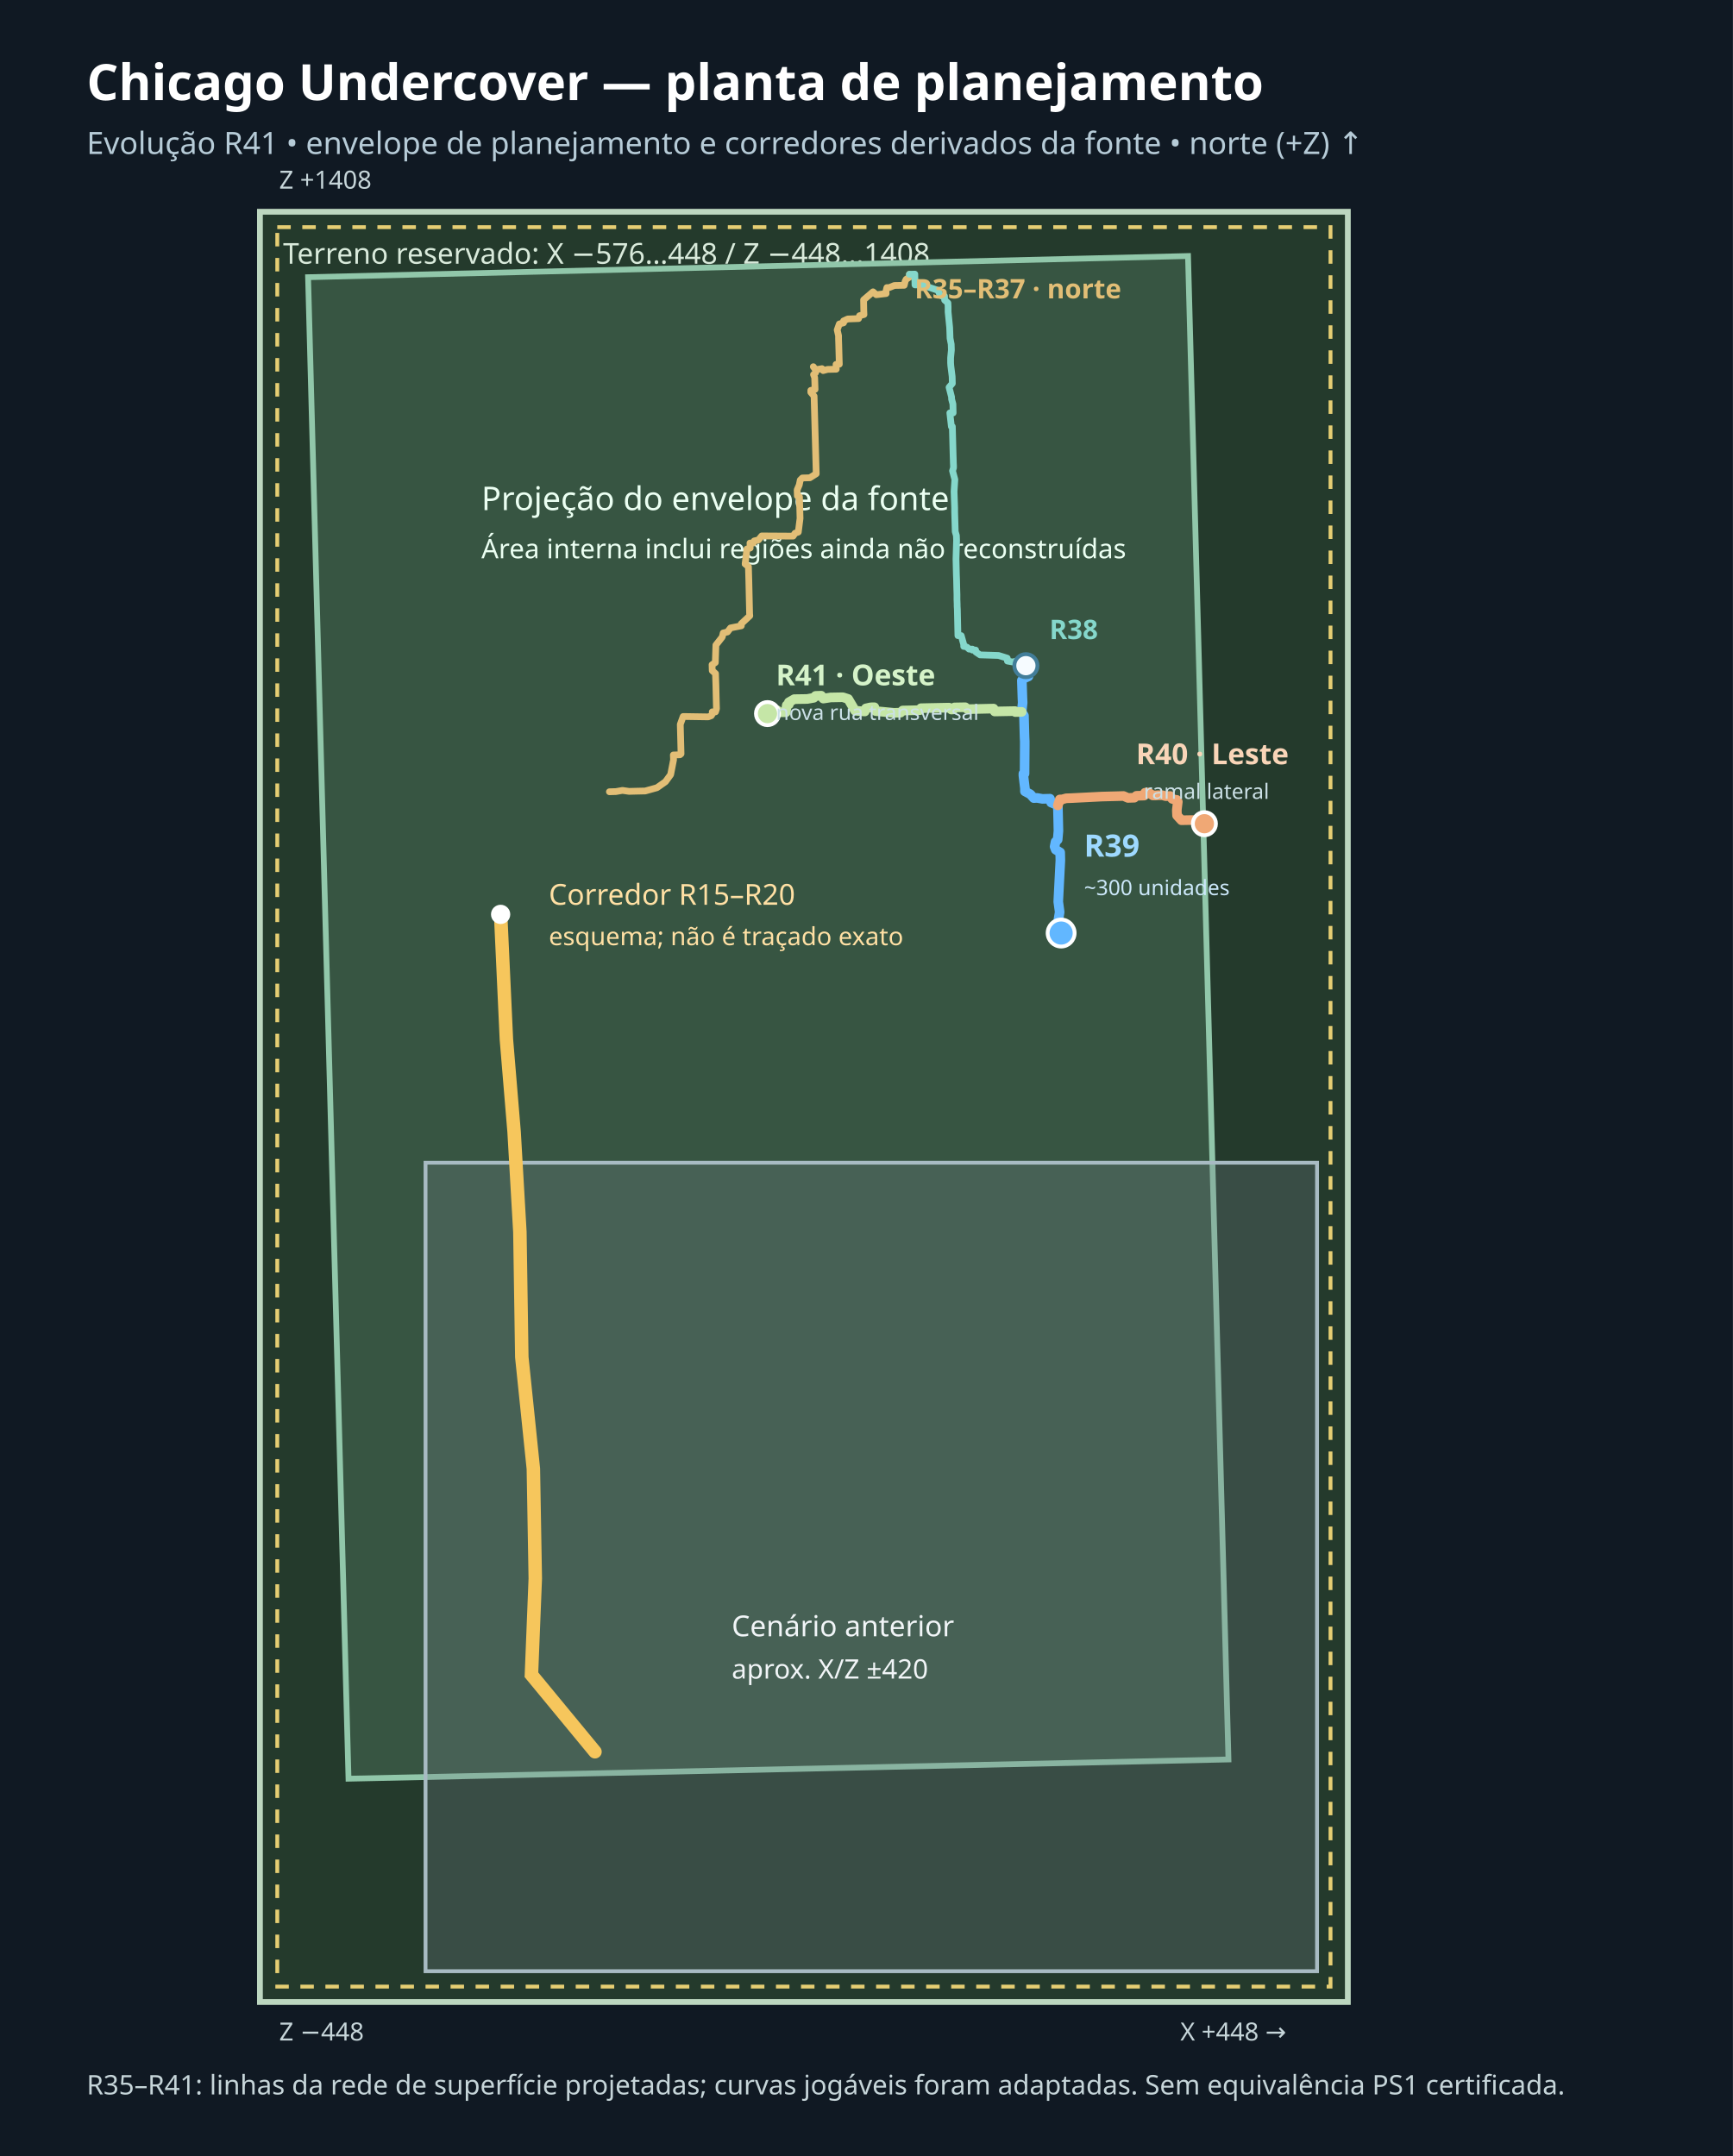
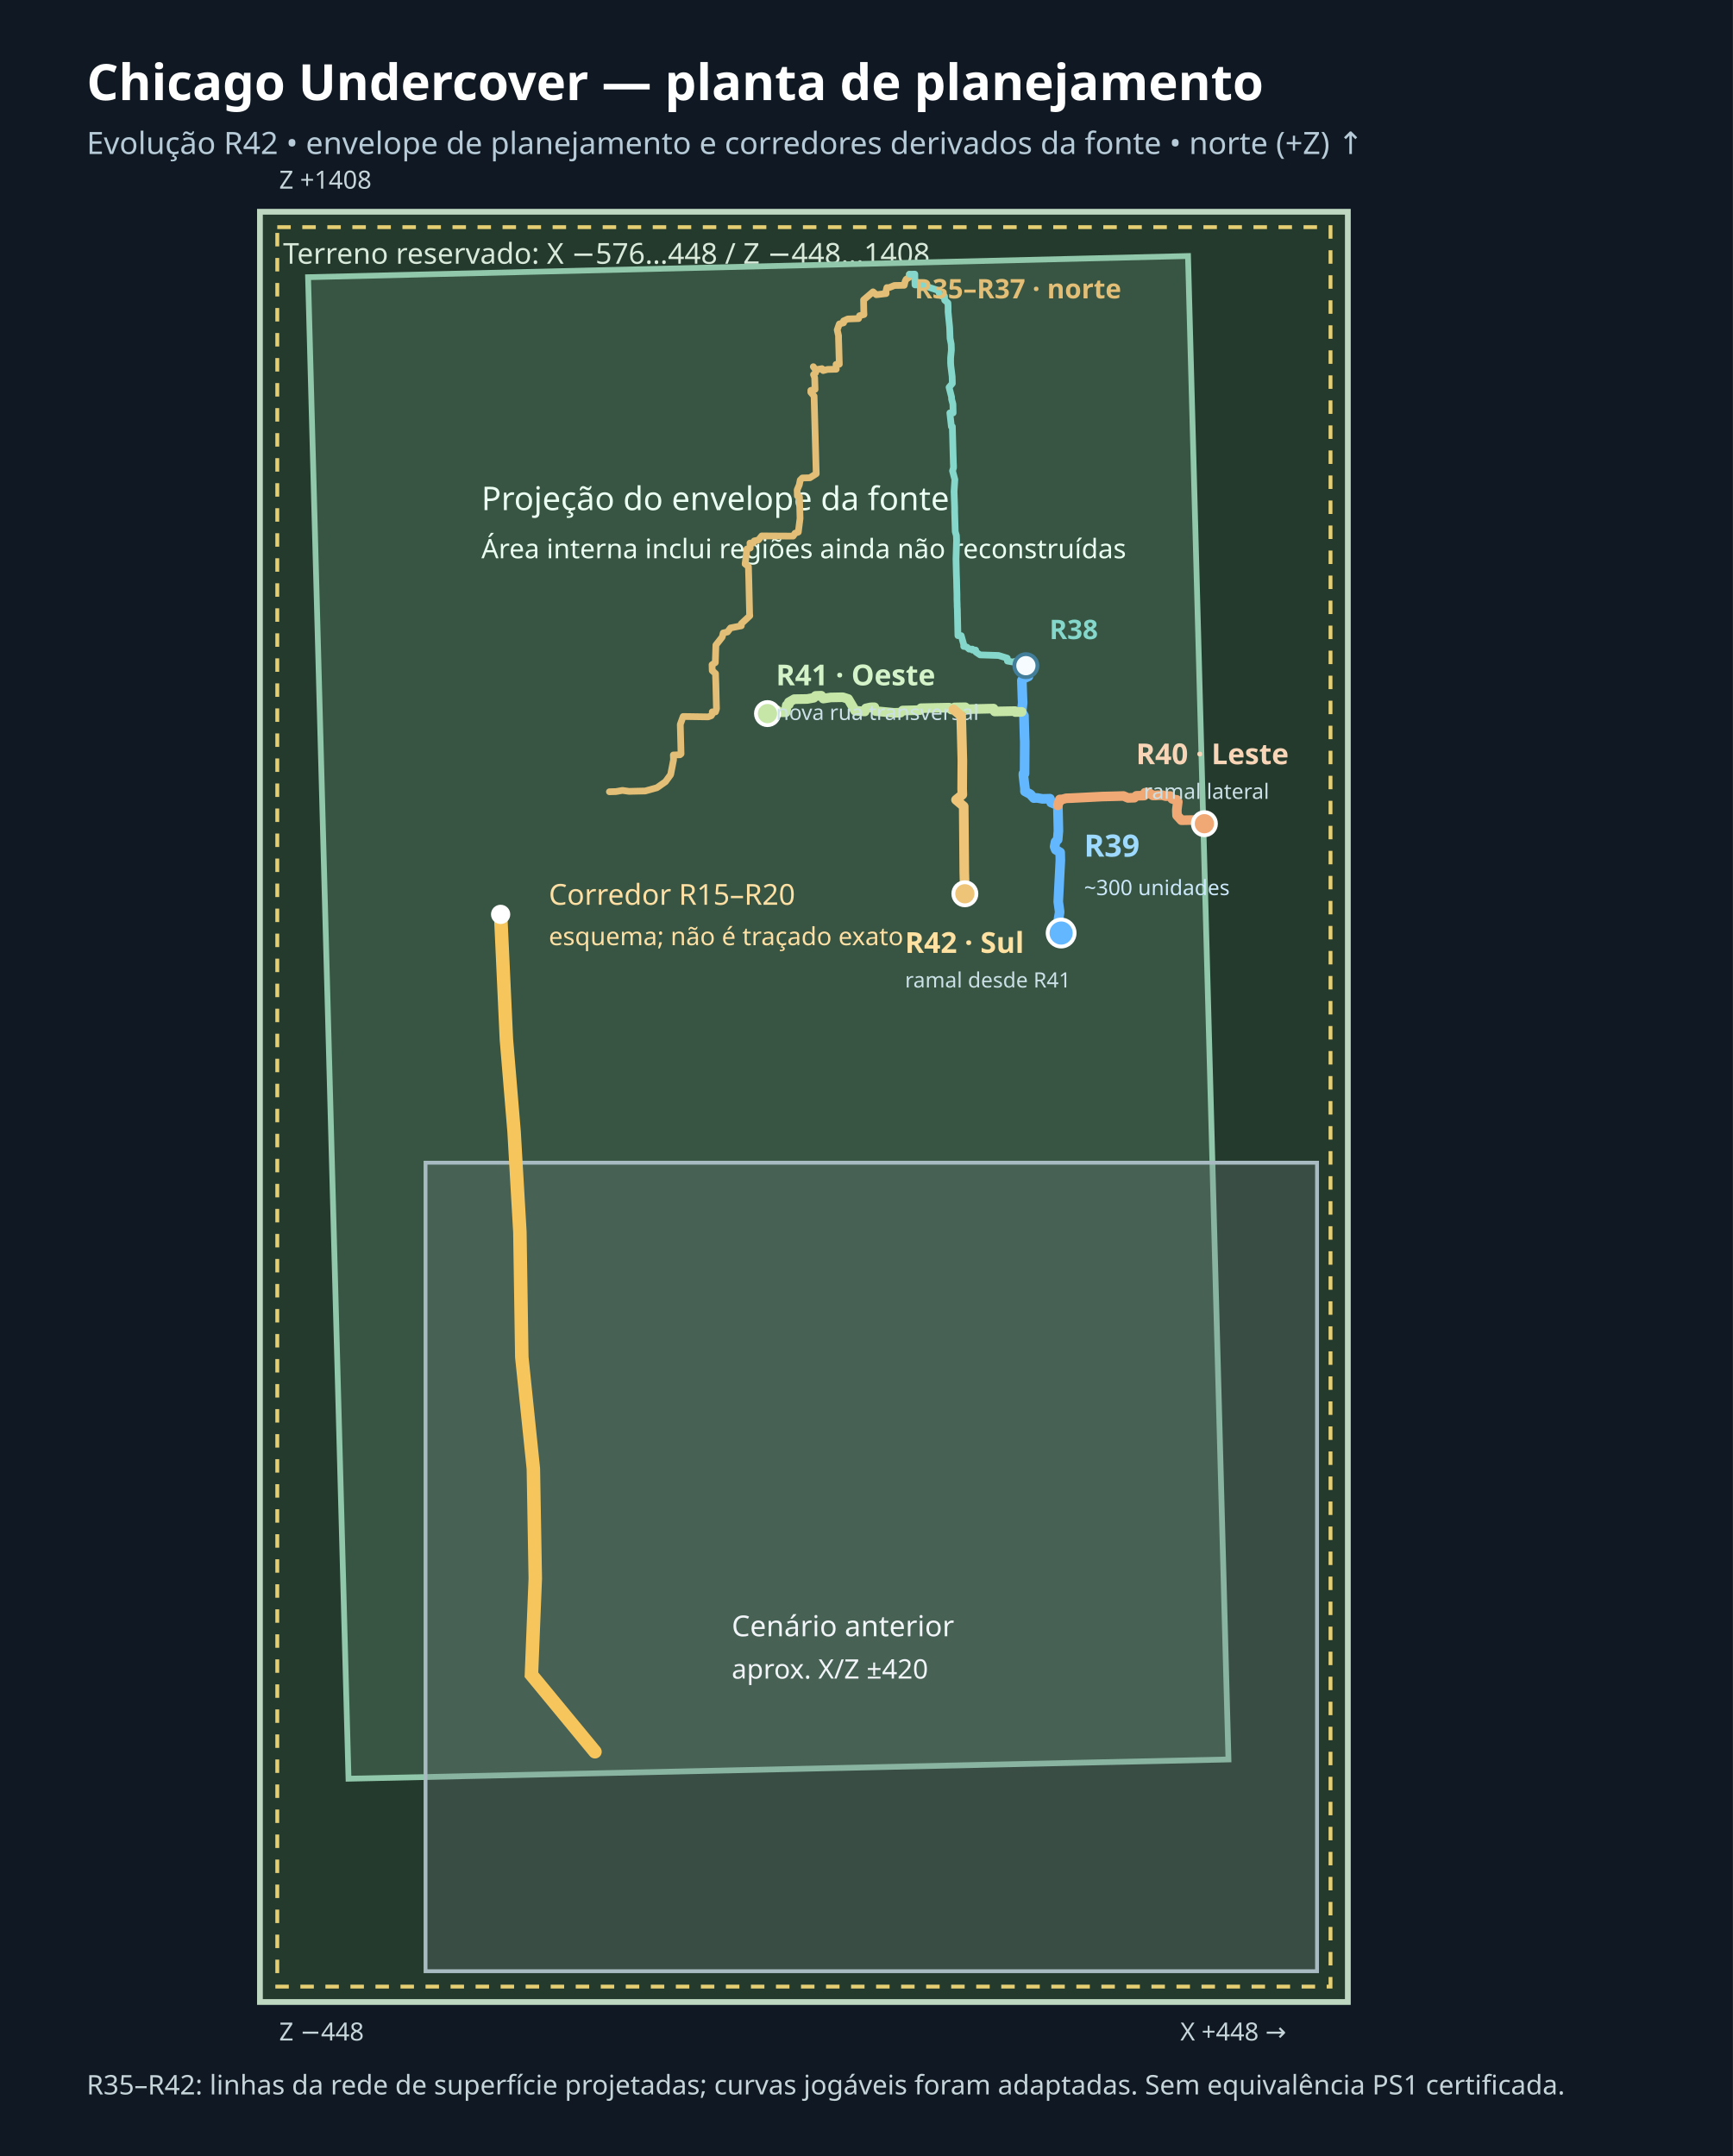
<svg xmlns="http://www.w3.org/2000/svg" width="900" height="1120" viewBox="0 0 900 1120">
  <rect width="900" height="1120" fill="#101923" />
  <text x="45" y="52" fill="#fff" font-family="sans-serif" font-size="26" font-weight="bold">Chicago Undercover — planta de planejamento</text>
-   <text x="45" y="80" fill="#b6cbd7" font-family="sans-serif" font-size="16">Evolução R41 • envelope de planejamento e corredores derivados da fonte • norte (+Z) ↑</text>
+   <text x="45" y="80" fill="#b6cbd7" font-family="sans-serif" font-size="16">Evolução R42 • envelope de planejamento e corredores derivados da fonte • norte (+Z) ↑</text>
  <g transform="translate(135 110)">
    <rect x="0" y="0" width="565" height="930" fill="#243a2c" stroke="#bdd7c0" stroke-width="3" />
    <text x="12" y="27" fill="#d9eadb" font-family="sans-serif" font-size="15">Terreno reservado: X −576…448 / Z −448…1408</text>
    <rect x="9" y="8" width="547" height="914" fill="none" stroke="#e6ce73" stroke-width="2" stroke-dasharray="7 6" />
    <polygon points="25,34 482,23 503,804 46,814" fill="#527a61" fill-opacity=".42" stroke="#91c7aa" stroke-width="3" />
    <text x="115" y="155" fill="#ebfff2" font-family="sans-serif" font-size="17">Projeção do envelope da fonte</text>
    <text x="115" y="180" fill="#ebfff2" font-family="sans-serif" font-size="14">Área interna inclui regiões ainda não reconstruídas</text>
    <rect x="86" y="494" width="463" height="420" fill="#75838b" fill-opacity=".27" stroke="#a8bbc3" stroke-width="2" />
    <text x="245" y="740" fill="#f1f5f7" font-family="sans-serif" font-size="15">Cenário anterior</text>
    <text x="245" y="762" fill="#f1f5f7" font-family="sans-serif" font-size="14">aprox. X/Z ±420</text>
    <path d="M174 800 L141 760 L143 710 L142 653 L136 595 L135 530 L132 478 L128 430 L125 365" fill="none" stroke="#f6c65c" stroke-width="7" stroke-linecap="round" />
    <circle cx="125" cy="365" r="5" fill="#fff" />
    <text x="150" y="360" fill="#ffe0a4" font-family="sans-serif" font-size="15">Corredor R15–R20</text>
    <text x="150" y="381" fill="#ffe0a4" font-family="sans-serif" font-size="13">esquema; não é traçado exato</text>
    <g id="chicago-northern-corridors" aria-label="Corredores R35 a R39 projetados da fonte original">
      <path d="M181.5 301.3 L184.9 301.2 L188.3 300.6 L191.7 301.1 L195.6 301 L200.1 300.9 L206.2 299.2 L210.6 296.1 L213.3 292.4 L214.8 284.7 L214.7 282.2 L218.1 282.1 L218.7 281.6 L218.3 266.3 L219.8 262.2 L232.8 262.4 L234.4 261.8 L235 260.8 L234.9 259.8 L236.1 259.8 L236.6 259.8 L237.1 258.2 L237 254.6 L236.8 246 L236.6 239.9 L234.9 238.4 L234.8 235.3 L236.5 234.2 L236.8 225.1 L240.1 220.9 L240.6 218.8 L242.8 218.3 L244.4 216.2 L250 215.1 L250 214 L254.4 209.9 L254.3 208.8 L253.9 191.5 L253.7 184.4 L252 182.9" stroke="#e2be76" stroke-width="3.5" stroke-linejoin="round" stroke-linecap="round" fill="none" />
      <path d="M252 182.9 L252.9 175.2 L254.6 174.7 L254.5 172.1 L256.2 172.1 L256.7 171 L258.9 170.5 L260.6 168.4 L276.9 168.5 L277.9 167 L279.6 166.4 L280.5 159.3 L280.2 148.1 L279.1 147.6 L279 144.5 L280.1 141.9 L280.6 139.4 L281.7 138.3 L285.6 138.2 L288.9 136.1 L287.8 95.8 L286.1 93.8 L286.1 92.8 L288.3 92.3 L288.1 86.1 L287.5 84.6 L288.6 83.6 L288.6 82.1 L287.4 80.5" stroke="#e2be76" stroke-width="3.5" stroke-linejoin="round" stroke-linecap="round" fill="none" />
      <path d="M288.6 82.1 L291.9 81.5 L292.5 82.5 L294.8 81.9 L299.3 81.8 L299.2 79.3 L300.9 79.2 L300.8 76.2 L300.6 69 L300.5 66 L300.5 64.4 L299.8 61.4 L300.9 58.3 L303.1 57.7 L303.1 56.7 L305.3 55.7 L310.9 55.5 L311.4 54 L313.7 53.4 L313.6 51.4 L313.5 45.8 L318.4 41.6 L320.1 43.1 L325.2 42.5 L325.1 41.4 L325.6 39.4 L326.8 39.4 L329.5 38.3 L334.6 38.2 L335.1 36.1 L335.6 35.1 L337.3 34 L337.3 32.5" stroke="#e2be76" stroke-width="3.5" stroke-linejoin="round" stroke-linecap="round" fill="none" />
      <path d="M337.3 32.5 L340.1 32.4 L340.2 38 L344.1 38 L346.4 38.9 L352.1 40.8 L353.3 43.4 L354.4 43.9 L355.5 43.8 L355.6 45.9 L357.3 47.4 L357.4 49.4 L357.4 52 L358.2 60.1 L358.3 62.6 L358.4 65.7 L359 68.8 L359.1 71.8 L358.7 75.9 L358.7 78.5 L358.8 80 L359.5 85.6 L359.6 89.2 L357.9 91.2 L359.2 96.3 L359.2 97.3 L359.9 99.9 L360 104.5 L358.3 104.5 L359.1 111.6 L359.6 111.6 L359.9 122.8 L360 126.4 L360.1 129.5 L360.1 130 L360.2 132 L360.2 133 L359.7 134.6 L360.9 139.1 L360.5 145.3 L360.6 148.3 L360.8 153.9 L360.8 156 L361.1 166.2 L361.7 168.2 L361.8 170.7 L361.5 180.4 L361.7 188.6 L361.8 191.2 L361.9 195.7 L362 198.8 L362 201.4 L362.1 203.9 L362.1 204.9 L362.2 206.5 L362.5 220.2 L364.2 220.2 L365.5 224.8 L365.5 225.8 L366.1 225.8 L367.2 226.2 L368.3 227.2 L369.5 227.2 L370 227.2 L370 227.7 L371.7 227.7 L371.8 228.7 L374 230.2 L383.6 230.5 L388.1 231.9 L388.2 233.4 L391 233.9 L393.2 233.3 L394.4 233.3 L397.7 233.2 L397.8 235.8" stroke="#85d7cb" stroke-width="3.5" stroke-linejoin="round" stroke-linecap="round" fill="none" />
      <path d="M397.8 235.8 L398.9 236.3 L399.1 241.4 L398 241.9 L396.8 242.4 L395.7 243.5 L396 252.6 L396.1 254.7 L396.1 255.2 L395.6 259.8 L396.8 261.8 L397.1 273 L397.2 275.1 L397.2 277.1 L397.1 291.9 L396.5 291.9 L396.5 292.9 L397.3 299.6 L397.3 300.6 L397.3 301.1 L400.1 302.6 L401.9 304.6 L403.6 304.5 L406.4 305 L410.3 304.9 L410.9 306.9 L414.4 308.4 L414.7 321.6 L414.3 326.2 L413.2 327.3 L412.7 329.8 L413.3 331.4 L415.6 332.8 L415.7 336.9 L414.6 358.4 L415.3 363.5 L415.3 364 L414.3 370.1 L413.2 370.1 L413.2 371.2 L416.1 374.7" stroke="#62b7ff" stroke-width="5" stroke-linejoin="round" stroke-linecap="round" fill="none" />
      <circle cx="397.8" cy="235.8" r="6" fill="#f6fbff" stroke="#427d99" stroke-width="2" />
      <circle cx="416.1" cy="374.7" r="7" fill="#62b7ff" stroke="#ffffff" stroke-width="2" />
      <text x="340" y="45" fill="#e2be76" font-family="sans-serif" font-size="14" font-weight="bold">R35–R37 · norte</text>
      <text x="410" y="222" fill="#85d7cb" font-family="sans-serif" font-size="14" font-weight="bold">R38</text>
      <text x="428" y="335" fill="#9ed9ff" font-family="sans-serif" font-size="16" font-weight="bold">R39</text>
      <text x="428" y="355" fill="#cce8fa" font-family="sans-serif" font-size="11">~300 unidades</text>
      <path id="r40-east-lateral" d="M414.4 308.4 L414.9 306.8 L415.4 306.3 L415.4 305.3 L416.5 305.3 L418.7 304.7 L421.6 304.6 L437.3 303.8 L445.1 303.6 L448.5 303.5 L450.8 304.5 L454.1 304.4 L455.2 303.4 L459.2 303.3 L459.7 302.8 L459.7 301.8 L460.8 301.7 L461.4 301.7 L463.7 303.2 L464.8 303.2 L465.3 303.2 L466.5 303.1 L467.6 303.1 L468.7 303.1 L470.4 303.6 L472.7 303.5 L473.8 305 L475.5 305.5 L476.1 305.5 L476.7 306.5 L476.2 310.6 L476.2 311.6 L476.3 313.6 L478.6 316.1 L483.7 316 L485.4 316 L488.7 315.9 L488.7 316.9 L490.5 317.9" fill="none" stroke="#f0a875" stroke-width="5" stroke-linecap="round" stroke-linejoin="round" />
      <circle cx="490.5" cy="317.9" r="6" fill="#f0a875" stroke="#ffffff" stroke-width="2" />
      <text x="455" y="287" fill="#f9d5b8" font-family="sans-serif" font-size="15" font-weight="bold">R40 · Leste</text>
      <text x="459" y="305" fill="#cce1e7" font-family="sans-serif" font-size="11">ramal lateral</text>
      <path id="r41-west-lateral" d="M395.6 259.8 L392.3 259.9 L392.2 259.4 L381.6 259.6 L381 258.1 L367.5 258.4 L366.3 257.4 L360.7 257.5 L360.2 258.5 L359.1 258.6 L357.9 257.6 L347.8 257.8 L343.3 257.9 L342.8 258.9 L333.8 259.1 L332.7 260.2 L329.3 260.3 L319.8 259.4 L319.2 258.4 L319.1 257.4 L318 257.4 L316.9 257.5 L314.7 258 L314.1 259.6 L309.1 259.2 L305.5 253.1 L302.7 252.2 L297.1 252.3 L296.5 252.3 L292.6 252.9 L291.5 251.4 L288.6 251.5 L287.6 252.5 L284.2 253.1 L277.5 253.2 L274.7 254.8 L274.7 255.9 L273.6 256.4 L273.1 260 L269.8 260 L268.6 259 L264.7 259.1 L263.6 260.7" fill="none" stroke="#c5e6a7" stroke-width="5" stroke-linecap="round" stroke-linejoin="round" />
      <circle cx="263.6" cy="260.7" r="6" fill="#c5e6a7" stroke="#ffffff" stroke-width="2" />
      <text x="268" y="246" fill="#d5f3c9" font-family="sans-serif" font-size="15" font-weight="bold">R41 · Oeste</text>
      <text x="268" y="264" fill="#cce1e7" font-family="sans-serif" font-size="11">nova rua transversal</text>
+       <path id="r42-south-stem" d="M360.2 258.5 L364.2 262 L364.8 285 L364.7 299.8 L364.8 302.8 L361.5 305.5 L365.5 308.9 L365.8 343.1 L366.1 354.3" fill="none" stroke="#edc478" stroke-width="5" stroke-linecap="round" stroke-linejoin="round" />
+       <circle cx="366.1" cy="354.3" r="6" fill="#edc478" stroke="#ffffff" stroke-width="2" />
+       <text x="335" y="385" fill="#ffe1a2" font-family="sans-serif" font-size="15" font-weight="bold">R42 · Sul</text>
+       <text x="335" y="403" fill="#cce1e7" font-family="sans-serif" font-size="11">ramal desde R41</text>
    </g>
    <text x="10" y="950" fill="#c6d5d9" font-family="sans-serif" font-size="13">Z −448</text>
    <text x="478" y="950" fill="#c6d5d9" font-family="sans-serif" font-size="13">X +448 →</text>
    <text x="10" y="-12" fill="#c6d5d9" font-family="sans-serif" font-size="13">Z +1408</text>
  </g>
-   <text x="45" y="1088" fill="#c6d5d9" font-family="sans-serif" font-size="14">R35–R41: linhas da rede de superfície projetadas; curvas jogáveis foram adaptadas. Sem equivalência PS1 certificada.</text>
+   <text x="45" y="1088" fill="#c6d5d9" font-family="sans-serif" font-size="14">R35–R42: linhas da rede de superfície projetadas; curvas jogáveis foram adaptadas. Sem equivalência PS1 certificada.</text>
</svg>
